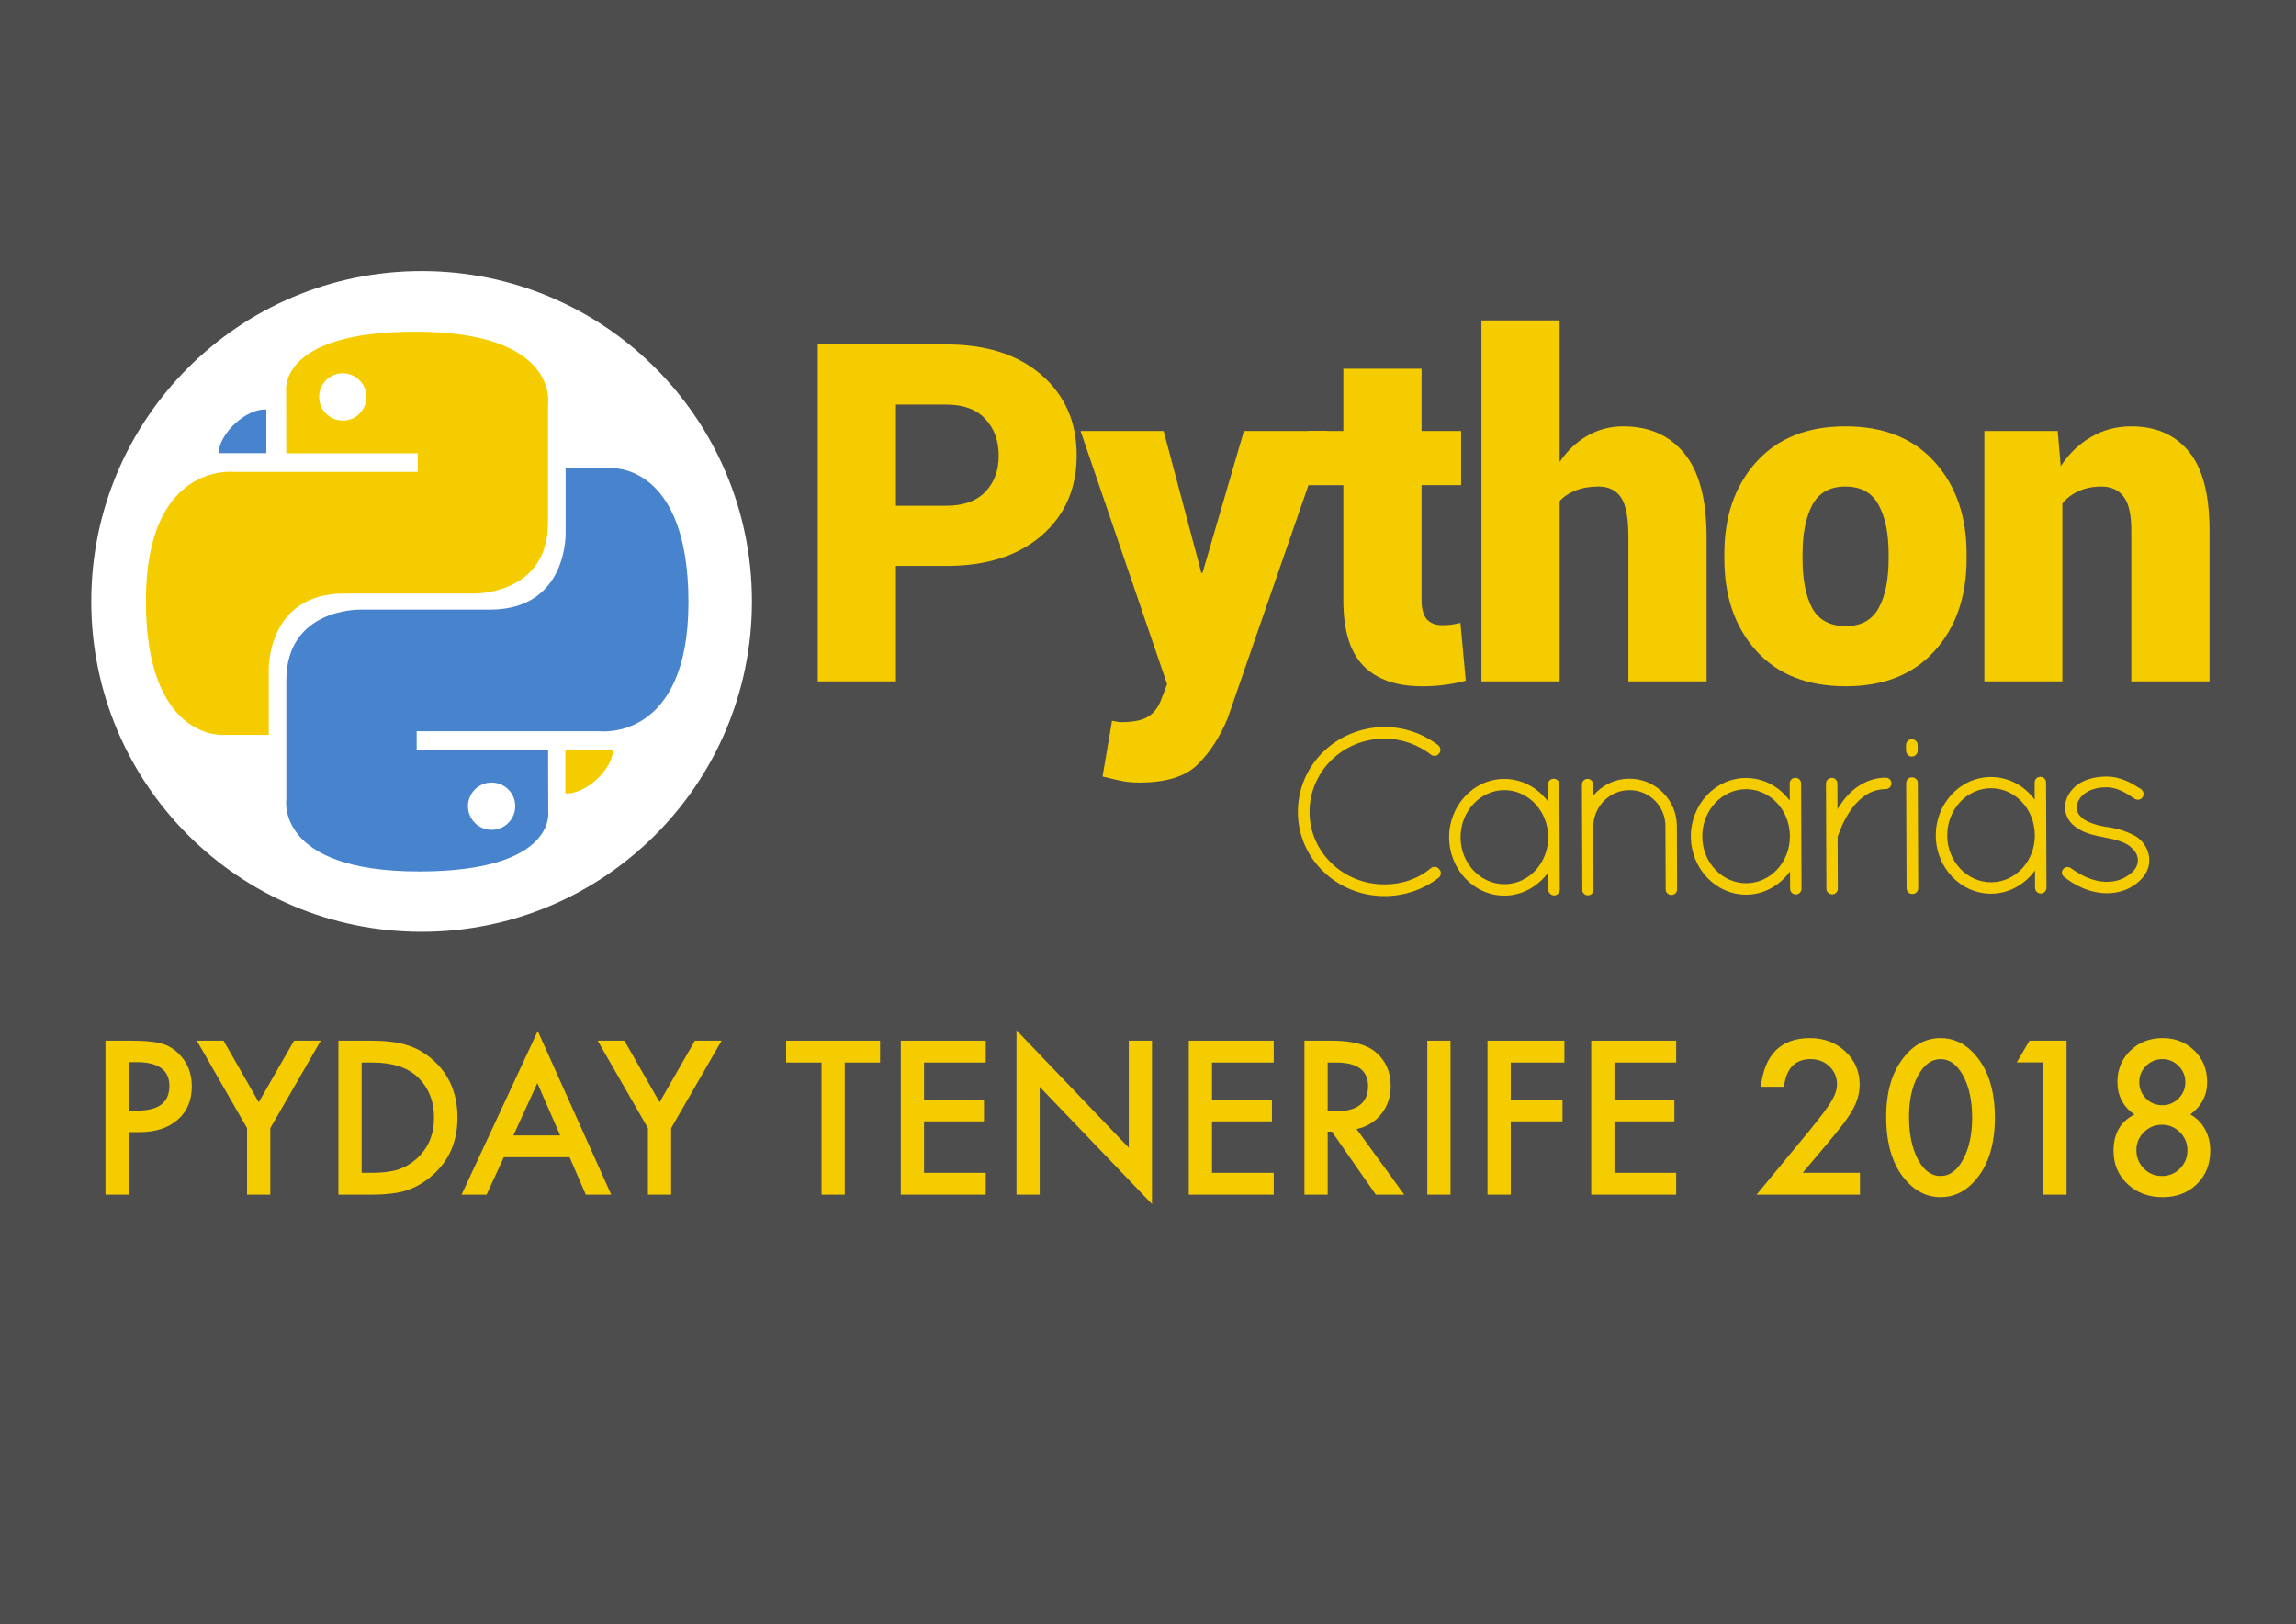
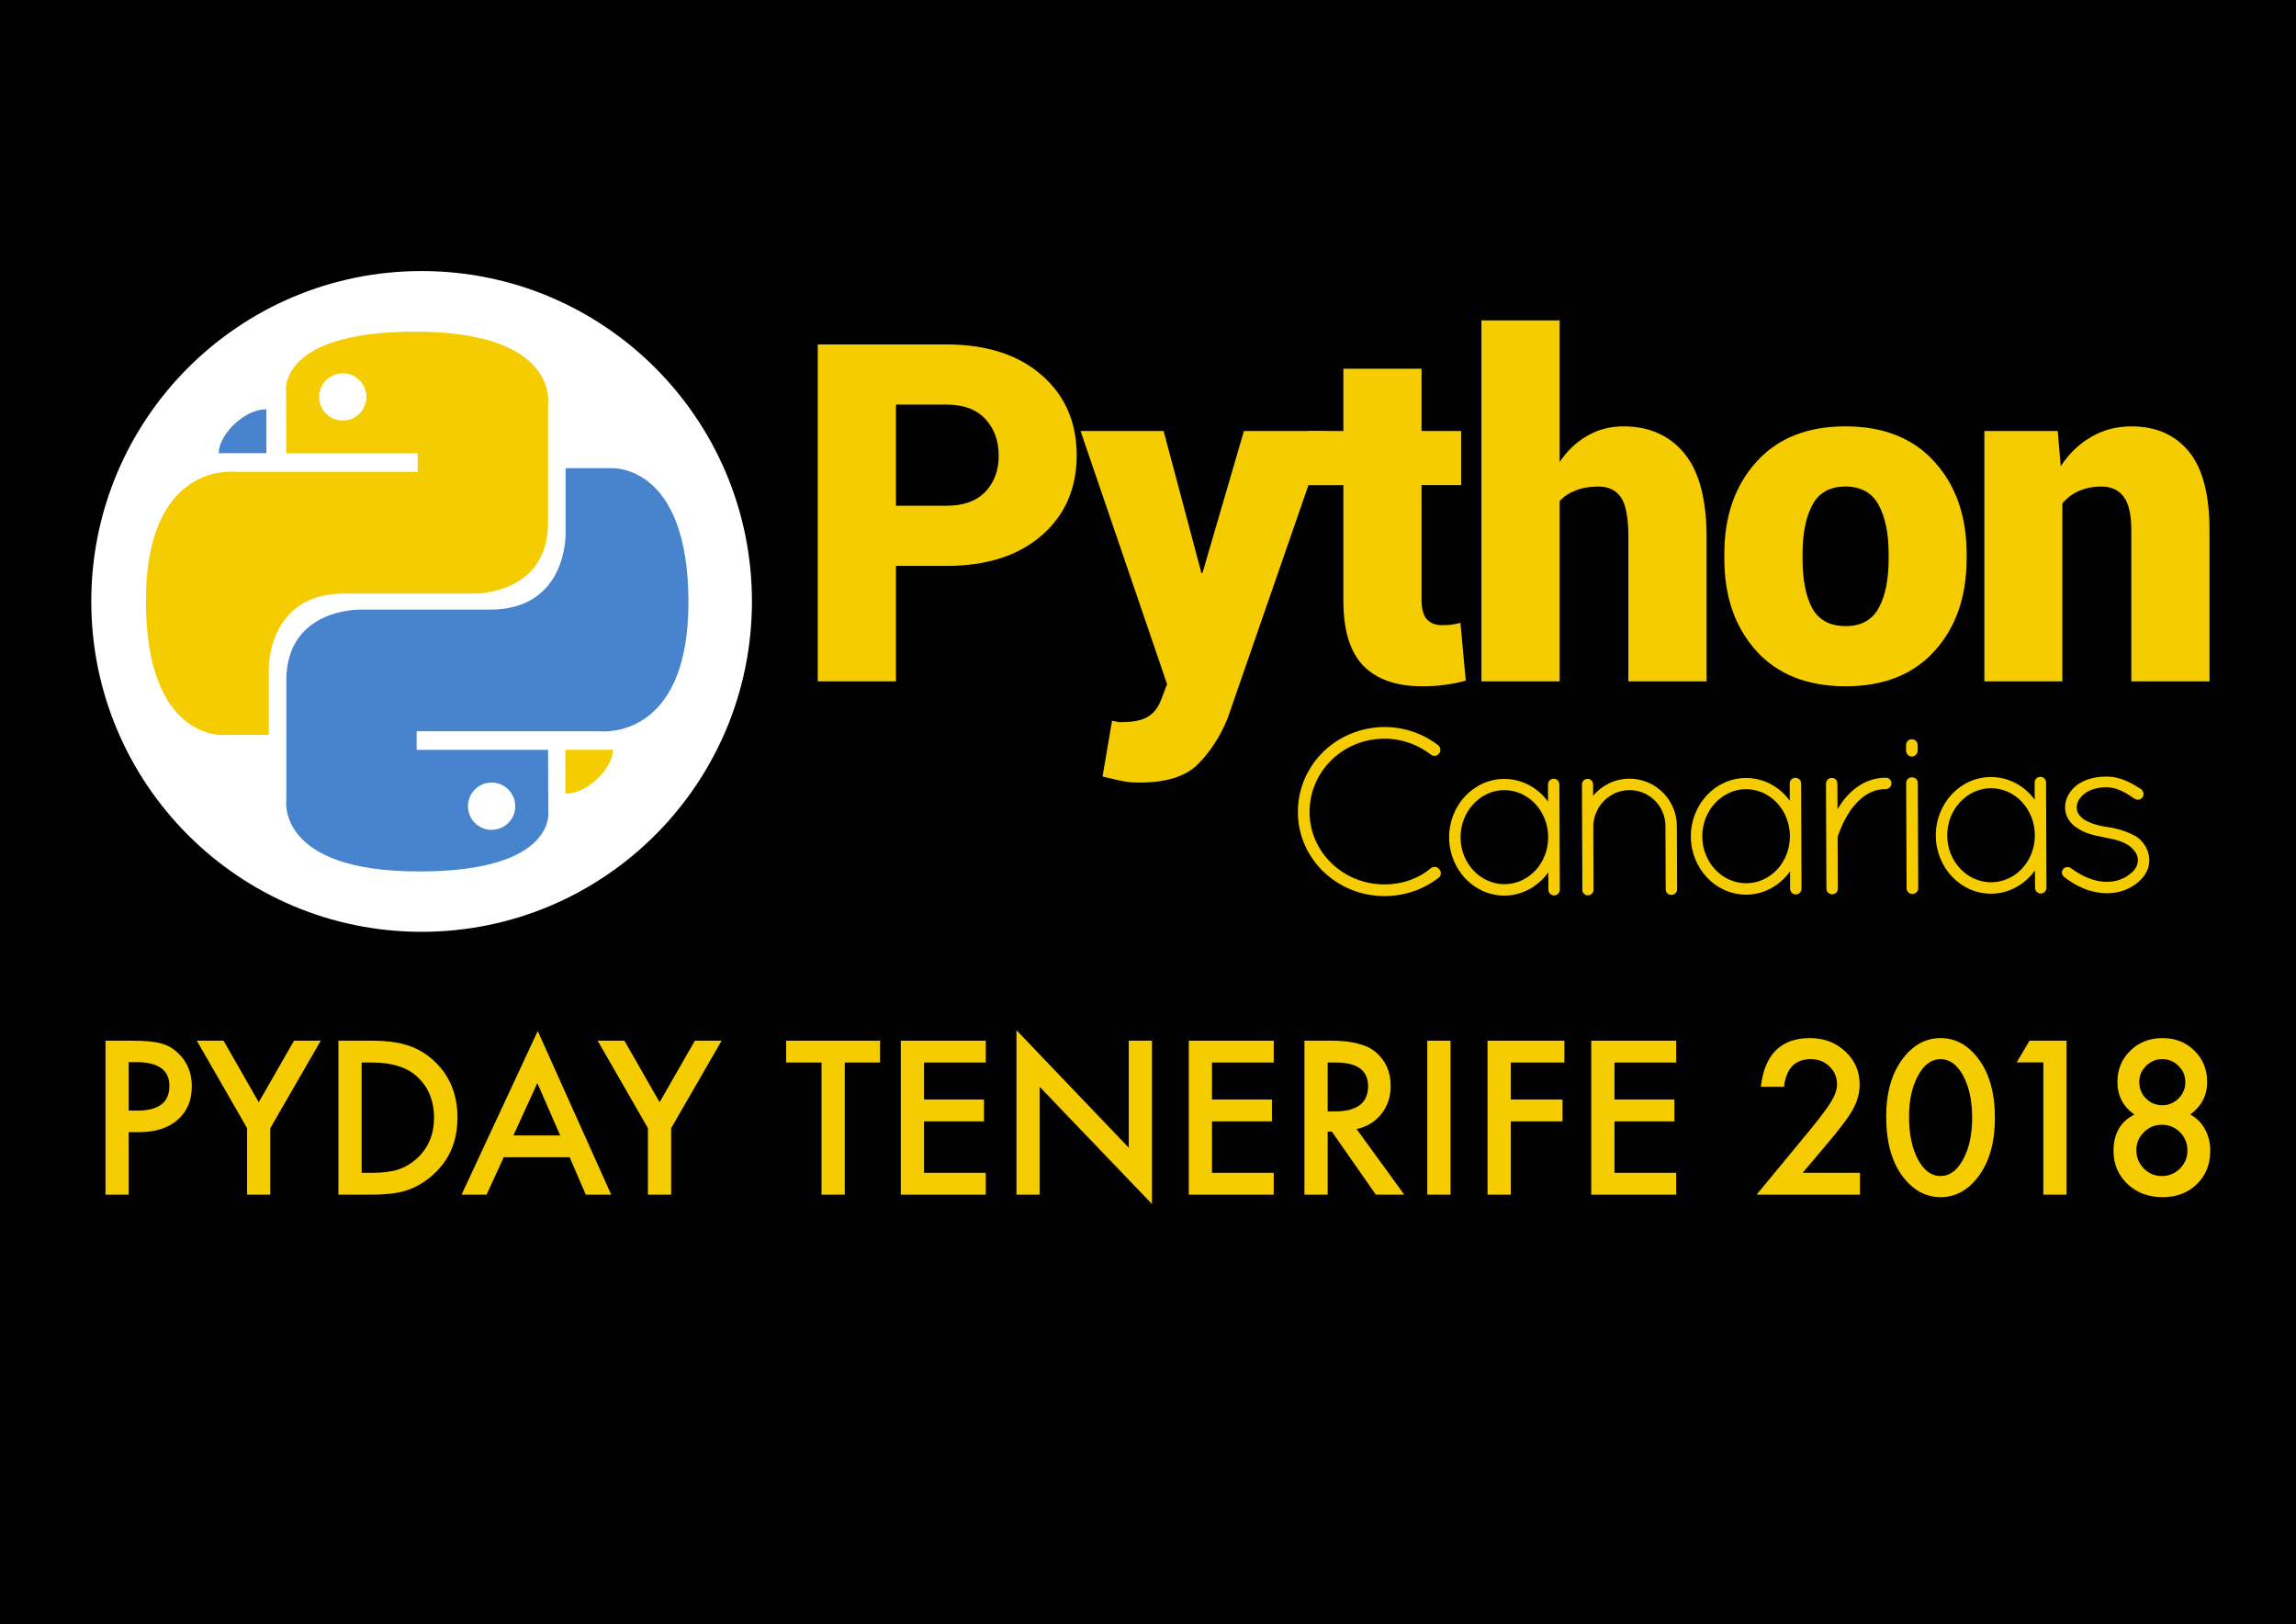
<svg xmlns="http://www.w3.org/2000/svg" width="297mm" height="210mm" viewBox="0 0 1052.362 744.094" id="svg6368" version="1.1">
  <defs id="defs6370" />
  <g id="layer1" transform="translate(0,-308.268)">
-     <rect style="color:#000000;clip-rule:nonzero;display:inline;overflow:visible;visibility:visible;opacity:1;isolation:auto;mix-blend-mode:normal;color-interpolation:sRGB;color-interpolation-filters:linearRGB;solid-color:#000000;solid-opacity:1;fill:#4d4d4d;fill-opacity:1;fill-rule:nonzero;stroke:none;stroke-width:1.761px;stroke-linecap:butt;stroke-linejoin:miter;stroke-miterlimit:4;stroke-dasharray:none;stroke-dashoffset:0;stroke-opacity:1;color-rendering:auto;image-rendering:auto;shape-rendering:auto;text-rendering:auto;enable-background:accumulate" id="rect6040" width="1057.115" height="757.48" x="-1.414" y="307.795" />
+     <rect style="color:#000000;clip-rule:nonzero;display:inline;overflow:visible;visibility:visible;opacity:1;isolation:auto;mix-blend-mode:normal;color-interpolation:sRGB;color-interpolation-filters:linearRGB;solid-color:#000000;solid-opacity:1;fill:#000000;fill-opacity:1;fill-rule:nonzero;stroke:none;stroke-width:1.761px;stroke-linecap:butt;stroke-linejoin:miter;stroke-miterlimit:4;stroke-dasharray:none;stroke-dashoffset:0;stroke-opacity:1;color-rendering:auto;image-rendering:auto;shape-rendering:auto;text-rendering:auto;enable-background:accumulate" id="rect6040" width="1057.115" height="757.48" x="-1.414" y="307.795" />
    <rect style="color:#000000;clip-rule:nonzero;display:inline;overflow:visible;visibility:visible;opacity:1;isolation:auto;mix-blend-mode:normal;color-interpolation:sRGB;color-interpolation-filters:linearRGB;solid-color:#000000;solid-opacity:1;fill:none;fill-opacity:1;fill-rule:evenodd;stroke:none;stroke-width:8.425;stroke-linecap:round;stroke-linejoin:round;stroke-miterlimit:4;stroke-dasharray:none;stroke-dashoffset:0;stroke-opacity:1;color-rendering:auto;image-rendering:auto;shape-rendering:auto;text-rendering:auto;enable-background:accumulate" id="rect20075" width="997.021" height="341.721" x="35.797" y="394.343" />
    <g aria-label="PYDAY TENERIFE 2018" style="font-style:normal;font-weight:normal;font-size:12.48px;line-height:0%;font-family:sans-serif;letter-spacing:0px;word-spacing:0px;fill:#f5cc00;fill-opacity:1;stroke:none;stroke-width:1.04px;stroke-linecap:butt;stroke-linejoin:miter;stroke-opacity:1" id="text3476" transform="translate(0,22.49999)">
      <path d="m 58.994,804.593 v 28.656 H 48.345 v -70.567 h 12.066 q 8.867,0 13.391,1.234 4.57,1.234 8.044,4.662 6.079,5.942 6.079,14.991 0,9.689 -6.49,15.357 -6.49,5.667 -17.505,5.667 z m 0,-9.872 h 3.976 q 14.671,0 14.671,-11.289 0,-10.923 -15.128,-10.923 h -3.519 z" style="font-style:normal;font-variant:normal;font-weight:500;font-stretch:normal;font-size:93.602px;line-height:1.25;font-family:Futura;-inkscape-font-specification:'Futura Medium';fill:#f5cc00;fill-opacity:1;stroke-width:1.04px" id="path854" />
      <path d="M 113.244,802.765 90.209,762.682 h 12.249 l 16.134,28.199 16.179,-28.199 h 12.249 l -23.126,40.082 v 30.485 h -10.649 z" style="font-style:normal;font-variant:normal;font-weight:500;font-stretch:normal;font-size:93.602px;line-height:1.25;font-family:Futura;-inkscape-font-specification:'Futura Medium';fill:#f5cc00;fill-opacity:1;stroke-width:1.04px" id="path856" />
      <path d="m 155.109,833.249 v -70.567 h 14.808 q 10.649,0 16.819,2.102 6.627,2.057 12.02,6.993 10.923,9.963 10.923,26.188 0,16.271 -11.38,26.326 -5.713,5.027 -11.974,6.993 -5.85,1.965 -16.591,1.965 z m 10.649,-10.009 h 4.799 q 7.176,0 11.929,-1.508 4.753,-1.6 8.592,-5.073 7.861,-7.176 7.861,-18.693 0,-11.609 -7.77,-18.83 -6.993,-6.444 -20.613,-6.444 h -4.799 z" style="font-style:normal;font-variant:normal;font-weight:500;font-stretch:normal;font-size:93.602px;line-height:1.25;font-family:Futura;-inkscape-font-specification:'Futura Medium';fill:#f5cc00;fill-opacity:1;stroke-width:1.04px" id="path858" />
      <path d="m 261.097,816.11 h -30.21 l -7.861,17.139 h -11.472 l 34.918,-75 33.684,75 H 268.501 Z m -4.342,-10.009 -10.466,-23.995 -10.969,23.995 z" style="font-style:normal;font-variant:normal;font-weight:500;font-stretch:normal;font-size:93.602px;line-height:1.25;font-family:Futura;-inkscape-font-specification:'Futura Medium';fill:#f5cc00;fill-opacity:1;stroke-width:1.04px" id="path860" />
      <path d="m 296.974,802.765 -23.035,-40.082 h 12.249 l 16.134,28.199 16.179,-28.199 h 12.249 l -23.126,40.082 v 30.485 h -10.649 z" style="font-style:normal;font-variant:normal;font-weight:500;font-stretch:normal;font-size:93.602px;line-height:1.25;font-family:Futura;-inkscape-font-specification:'Futura Medium';fill:#f5cc00;fill-opacity:1;stroke-width:1.04px" id="path862" />
      <path d="m 387.194,772.692 v 60.558 H 376.545 v -60.558 h -16.225 v -10.009 h 43.053 v 10.009 z" style="font-style:normal;font-variant:normal;font-weight:500;font-stretch:normal;font-size:93.602px;line-height:1.25;font-family:Futura;-inkscape-font-specification:'Futura Medium';fill:#f5cc00;fill-opacity:1;stroke-width:1.04px" id="path864" />
      <path d="m 451.82,772.692 h -28.291 v 16.956 h 27.468 v 10.009 h -27.468 v 23.583 h 28.291 v 10.009 H 412.88 v -70.567 h 38.94 z" style="font-style:normal;font-variant:normal;font-weight:500;font-stretch:normal;font-size:93.602px;line-height:1.25;font-family:Futura;-inkscape-font-specification:'Futura Medium';fill:#f5cc00;fill-opacity:1;stroke-width:1.04px" id="path866" />
      <path d="m 465.896,833.249 v -75.366 l 51.463,53.839 v -49.04 h 10.649 v 74.863 L 476.546,783.843 v 49.406 z" style="font-style:normal;font-variant:normal;font-weight:500;font-stretch:normal;font-size:93.602px;line-height:1.25;font-family:Futura;-inkscape-font-specification:'Futura Medium';fill:#f5cc00;fill-opacity:1;stroke-width:1.04px" id="path868" />
      <path d="m 583.813,772.692 h -28.291 v 16.956 h 27.468 v 10.009 h -27.468 v 23.583 h 28.291 v 10.009 h -38.94 v -70.567 h 38.94 z" style="font-style:normal;font-variant:normal;font-weight:500;font-stretch:normal;font-size:93.602px;line-height:1.25;font-family:Futura;-inkscape-font-specification:'Futura Medium';fill:#f5cc00;fill-opacity:1;stroke-width:1.04px" id="path870" />
      <path d="m 621.793,803.176 21.847,30.073 H 630.614 L 610.458,804.364 h -1.92 v 28.885 h -10.649 v -70.567 h 12.477 q 13.985,0 20.201,5.256 6.856,5.85 6.856,15.448 0,7.495 -4.296,12.889 -4.296,5.393 -11.335,6.901 z m -13.254,-8.09 h 3.382 q 15.128,0 15.128,-11.563 0,-10.832 -14.717,-10.832 h -3.793 z" style="font-style:normal;font-variant:normal;font-weight:500;font-stretch:normal;font-size:93.602px;line-height:1.25;font-family:Futura;-inkscape-font-specification:'Futura Medium';fill:#f5cc00;fill-opacity:1;stroke-width:1.04px" id="path872" />
      <path d="m 664.846,762.682 v 70.567 h -10.649 v -70.567 z" style="font-style:normal;font-variant:normal;font-weight:500;font-stretch:normal;font-size:93.602px;line-height:1.25;font-family:Futura;-inkscape-font-specification:'Futura Medium';fill:#f5cc00;fill-opacity:1;stroke-width:1.04px" id="path874" />
      <path d="m 717.04,772.692 h -24.589 v 16.956 h 23.72 v 10.009 h -23.72 v 33.592 h -10.649 v -70.567 h 35.238 z" style="font-style:normal;font-variant:normal;font-weight:500;font-stretch:normal;font-size:93.602px;line-height:1.25;font-family:Futura;-inkscape-font-specification:'Futura Medium';fill:#f5cc00;fill-opacity:1;stroke-width:1.04px" id="path876" />
      <path d="m 768.274,772.692 h -28.291 v 16.956 h 27.468 v 10.009 h -27.468 v 23.583 h 28.291 v 10.009 h -38.94 v -70.567 h 38.94 z" style="font-style:normal;font-variant:normal;font-weight:500;font-stretch:normal;font-size:93.602px;line-height:1.25;font-family:Futura;-inkscape-font-specification:'Futura Medium';fill:#f5cc00;fill-opacity:1;stroke-width:1.04px" id="path878" />
      <path d="m 826.227,823.24 h 26.28 v 10.009 h -47.395 l 24.497,-29.662 q 3.611,-4.433 6.033,-7.678 2.468,-3.245 3.748,-5.439 2.605,-4.296 2.605,-7.724 0,-4.936 -3.474,-8.272 -3.474,-3.336 -8.592,-3.336 -10.695,0 -12.249,12.66 H 807.077 q 2.559,-22.304 22.532,-22.304 9.644,0 16.179,6.124 6.581,6.124 6.581,15.174 0,5.759 -3.062,11.289 -1.554,2.879 -4.57,6.856 -2.971,3.931 -7.541,9.324 z" style="font-style:normal;font-variant:normal;font-weight:500;font-stretch:normal;font-size:93.602px;line-height:1.25;font-family:Futura;-inkscape-font-specification:'Futura Medium';fill:#f5cc00;fill-opacity:1;stroke-width:1.04px" id="path880" />
      <path d="m 864.527,797.509 q 0,-16.865 7.861,-26.92 7.038,-9.095 17.048,-9.095 10.009,0 17.048,9.095 7.861,10.055 7.861,27.377 0,17.276 -7.861,27.331 -7.038,9.095 -17.002,9.095 -9.963,0 -17.093,-9.095 -7.861,-10.055 -7.861,-27.788 z m 10.466,0.046 q 0,11.746 4.068,19.516 4.068,7.633 10.375,7.633 6.261,0 10.375,-7.633 4.113,-7.587 4.113,-19.15 0,-11.563 -4.113,-19.196 -4.113,-7.587 -10.375,-7.587 -6.216,0 -10.329,7.587 -4.113,7.541 -4.113,18.83 z" style="font-style:normal;font-variant:normal;font-weight:500;font-stretch:normal;font-size:93.602px;line-height:1.25;font-family:Futura;-inkscape-font-specification:'Futura Medium';fill:#f5cc00;fill-opacity:1;stroke-width:1.04px" id="path882" />
      <path d="m 936.556,772.646 h -12.203 l 5.85,-9.963 h 17.002 v 70.567 h -10.649 z" style="font-style:normal;font-variant:normal;font-weight:500;font-stretch:normal;font-size:93.602px;line-height:1.25;font-family:Futura;-inkscape-font-specification:'Futura Medium';fill:#f5cc00;fill-opacity:1;stroke-width:1.04px" id="path884" />
      <path d="m 978.284,796.549 q -7.77,-5.484 -7.77,-14.945 0,-8.592 5.896,-14.351 5.942,-5.759 14.762,-5.759 8.775,0 14.625,5.759 5.85,5.713 5.85,14.397 0,9.095 -7.724,14.854 4.25,2.285 6.673,6.673 2.468,4.388 2.468,9.872 0,9.369 -6.124,15.357 -6.124,5.987 -15.677,5.987 -9.781,0 -16.134,-6.033 -6.399,-6.033 -6.399,-15.174 0,-11.883 9.552,-16.636 z m 2.24,-14.991 q 0,4.525 3.062,7.587 3.108,3.108 7.495,3.108 4.342,0 7.45,-3.108 3.108,-3.108 3.108,-7.45 0,-4.342 -3.108,-7.45 -3.108,-3.108 -7.45,-3.108 -4.342,0 -7.45,3.108 -3.108,3.108 -3.108,7.313 z m -1.325,31.262 q 0,4.89 3.382,8.41 3.428,3.474 8.318,3.474 4.845,0 8.272,-3.428 3.428,-3.474 3.428,-8.318 0,-4.89 -3.428,-8.318 -3.428,-3.428 -8.272,-3.428 -4.799,0 -8.272,3.428 -3.428,3.428 -3.428,8.181 z" style="font-style:normal;font-variant:normal;font-weight:500;font-stretch:normal;font-size:93.602px;line-height:1.25;font-family:Futura;-inkscape-font-specification:'Futura Medium';fill:#f5cc00;fill-opacity:1;stroke-width:1.04px" id="path886" />
    </g>
    <rect style="color:#000000;clip-rule:nonzero;display:inline;overflow:visible;visibility:visible;opacity:1;isolation:auto;mix-blend-mode:normal;color-interpolation:sRGB;color-interpolation-filters:linearRGB;solid-color:#000000;solid-opacity:1;fill:none;fill-opacity:1;fill-rule:evenodd;stroke:none;stroke-width:10.807;stroke-linecap:round;stroke-linejoin:round;stroke-miterlimit:4;stroke-dasharray:none;stroke-dashoffset:0;stroke-opacity:1;color-rendering:auto;image-rendering:auto;shape-rendering:auto;text-rendering:auto;enable-background:accumulate" id="rect20075-2" width="1005.091" height="344.487" x="26.403" y="412.488" />
    <g id="g4556-4" style="fill:#f5cc00;fill-opacity:1" transform="matrix(1.350929,0,0,1.350929,26.40271,-664.6923)">
      <path d="M 284.44,912.19 V 951.367 H 257.904 V 837.056 h 43.652 q 20.334,0 32.268,10.363 11.934,10.363 11.934,27.243 0,16.88 -11.934,27.243 -11.934,10.285 -32.268,10.285 z m 0,-20.413 h 17.115 q 8.636,0 13.19,-4.711 4.554,-4.789 4.554,-12.248 0,-7.615 -4.554,-12.483 -4.475,-4.868 -13.19,-4.868 h -17.115 z" style="font-style:normal;font-variant:normal;font-weight:normal;font-stretch:normal;font-size:medium;line-height:125%;font-family:Roboto;-inkscape-font-specification:Roboto;letter-spacing:-5.283px;word-spacing:0px;fill:#f5cc00;fill-opacity:1;stroke:none;stroke-width:1px;stroke-linecap:butt;stroke-linejoin:miter;stroke-opacity:1" id="path4513-8" />
      <path d="m 387.894,913.917 0.079,0.628 h 0.471 l 14.053,-48.127 h 28.264 l -33.838,97.588 q -3.925,9.421 -10.128,15.545 -6.202,6.124 -19.706,6.124 -3.454,0 -5.653,-0.471 -2.198,-0.393 -6.909,-1.57 l 3.219,-18.921 q 1.099,0.236 1.649,0.314 0.55,0.157 1.413,0.157 6.281,0 9.186,-1.884 2.905,-1.806 4.318,-5.496 l 2.12,-5.496 -29.363,-85.89 h 28.185 l 12.64,47.499 z" style="font-style:normal;font-variant:normal;font-weight:normal;font-stretch:normal;font-size:medium;line-height:125%;font-family:Roboto;-inkscape-font-specification:Roboto;letter-spacing:-5.283px;word-spacing:0px;fill:#f5cc00;fill-opacity:1;stroke:none;stroke-width:1px;stroke-linecap:butt;stroke-linejoin:miter;stroke-opacity:1" id="path4515-3" />
      <path d="m 462.769,845.3 v 21.119 h 13.425 v 18.371 h -13.425 v 38.941 q 0,4.554 1.806,6.595 1.884,1.963 5.025,1.963 2.041,0 3.219,-0.157 1.256,-0.157 3.14,-0.628 l 1.806,19.628 q -4.004,1.021 -7.223,1.413 -3.219,0.471 -7.615,0.471 -13.111,0 -19.942,-6.987 -6.752,-6.987 -6.752,-22.14 v -39.098 h -11.855 v -18.371 h 11.855 V 845.3 Z" style="font-style:normal;font-variant:normal;font-weight:normal;font-stretch:normal;font-size:medium;line-height:125%;font-family:Roboto;-inkscape-font-specification:Roboto;letter-spacing:-5.283px;word-spacing:0px;fill:#f5cc00;fill-opacity:1;stroke:none;stroke-width:1px;stroke-linecap:butt;stroke-linejoin:miter;stroke-opacity:1" id="path4517-9" />
      <path d="m 509.617,876.939 q 3.847,-5.731 9.343,-8.872 5.574,-3.219 12.248,-3.219 13.19,0 20.727,9.186 7.537,9.186 7.537,28.499 v 48.833 h -26.536 v -48.99 q 0,-9.735 -2.512,-13.425 -2.512,-3.69 -7.615,-3.69 -4.475,0 -7.772,1.335 -3.297,1.256 -5.417,3.611 V 951.367 H 483.081 V 828.891 H 509.617 Z" style="font-style:normal;font-variant:normal;font-weight:normal;font-stretch:normal;font-size:medium;line-height:125%;font-family:Roboto;-inkscape-font-specification:Roboto;letter-spacing:-5.283px;word-spacing:0px;fill:#f5cc00;fill-opacity:1;stroke:none;stroke-width:1px;stroke-linecap:butt;stroke-linejoin:miter;stroke-opacity:1" id="path4519-0" />
      <path d="m 565.493,908.108 q 0,-19.156 10.834,-31.168 10.834,-12.091 30.226,-12.091 19.47,0 30.305,12.091 10.834,12.012 10.834,31.168 v 1.649 q 0,19.235 -10.834,31.247 -10.834,12.012 -30.148,12.012 -19.549,0 -30.383,-12.012 -10.834,-12.012 -10.834,-31.247 z m 26.536,1.649 q 0,10.677 3.297,16.801 3.376,6.045 11.384,6.045 7.772,0 11.148,-6.124 3.376,-6.124 3.376,-16.723 v -1.649 q 0,-10.363 -3.376,-16.566 -3.376,-6.281 -11.305,-6.281 -7.851,0 -11.227,6.281 -3.297,6.281 -3.297,16.566 z" style="font-style:normal;font-variant:normal;font-weight:normal;font-stretch:normal;font-size:medium;line-height:125%;font-family:Roboto;-inkscape-font-specification:Roboto;letter-spacing:-5.283px;word-spacing:0px;fill:#f5cc00;fill-opacity:1;stroke:none;stroke-width:1px;stroke-linecap:butt;stroke-linejoin:miter;stroke-opacity:1" id="path4521-5" />
      <path d="m 678.603,866.419 1.021,11.934 q 4.161,-6.359 10.285,-9.892 6.124,-3.611 13.661,-3.611 12.483,0 19.47,8.479 7.066,8.479 7.066,26.929 v 51.11 h -26.536 v -51.189 q 0,-8.087 -2.591,-11.462 -2.591,-3.454 -7.537,-3.454 -4.24,0 -7.615,1.492 -3.376,1.492 -5.653,4.24 V 951.367 H 653.716 v -84.948 z" style="font-style:normal;font-variant:normal;font-weight:normal;font-stretch:normal;font-size:medium;line-height:125%;font-family:Roboto;-inkscape-font-specification:Roboto;letter-spacing:-5.283px;word-spacing:0px;fill:#f5cc00;fill-opacity:1;stroke:none;stroke-width:1px;stroke-linecap:butt;stroke-linejoin:miter;stroke-opacity:1" id="path4523-2" />
    </g>
    <circle style="color:#000000;clip-rule:nonzero;display:inline;overflow:visible;visibility:visible;opacity:1;isolation:auto;mix-blend-mode:normal;color-interpolation:sRGB;color-interpolation-filters:linearRGB;solid-color:#000000;solid-opacity:1;fill:#ffffff;fill-opacity:1;fill-rule:evenodd;stroke:none;stroke-width:10.807;stroke-linecap:round;stroke-linejoin:round;stroke-miterlimit:4;stroke-dasharray:none;stroke-dashoffset:0;stroke-opacity:1;color-rendering:auto;image-rendering:auto;shape-rendering:auto;text-rendering:auto;enable-background:accumulate" id="circle17737-9" cx="193.24" cy="583.884" r="151.407" />
    <g id="g5405-7" transform="matrix(2.252029,0,0,2.252029,-1815.755,-2857.117)">
      <path id="path5407-0" d="m 891.579,1582.906 c 28.032,0 26.281,-12.156 26.281,-12.156 l -0.031,-12.594 h -26.75 v -3.781 h 37.375 c 0,0 17.938,2.034 17.938,-26.25 0,-28.284 -15.656,-27.281 -15.656,-27.281 h -9.344 v 13.125 c 0,0 0.504,15.656 -15.406,15.656 -15.91,0 -26.531,0 -26.531,0 0,0 -14.906,-0.241 -14.906,14.406 0,14.647 0,24.219 0,24.219 0,0 -2.263,14.656 27.031,14.656 z m 14.75,-8.469 c -2.661,0 -4.812,-2.151 -4.812,-4.812 0,-2.661 2.151,-4.812 4.812,-4.812 2.661,0 4.812,2.151 4.812,4.812 0,2.661 -2.151,4.812 -4.812,4.812 z" style="color:#000000;display:inline;overflow:visible;visibility:visible;opacity:1;fill:#4884ce;fill-opacity:1;fill-rule:nonzero;stroke:none;stroke-width:1;stroke-linecap:butt;stroke-linejoin:miter;stroke-miterlimit:4;stroke-dasharray:none;stroke-dashoffset:0;stroke-opacity:1;marker:none;marker-start:none;marker-mid:none;marker-end:none" />
      <path style="color:#000000;display:inline;overflow:visible;visibility:visible;opacity:1;fill:#f5cc00;fill-opacity:1;fill-rule:nonzero;stroke:none;stroke-width:1;stroke-linecap:butt;stroke-linejoin:miter;stroke-miterlimit:4;stroke-dasharray:none;stroke-dashoffset:0;stroke-opacity:1;marker:none;marker-start:none;marker-mid:none;marker-end:none" d="m 890.783,1473.06 c -28.032,0 -26.281,12.156 -26.281,12.156 l 0.006,2.243 0.026,10.351 h 2.509 24.241 v 3.781 h -37.375 c 0,0 -17.938,-2.034 -17.938,26.25 -10e-6,28.284 15.656,27.281 15.656,27.281 h 9.344 v -13.125 c 0,0 -0.504,-15.656 15.406,-15.656 h 26.531 c 0,0 14.906,0.241 14.906,-14.406 v -24.219 c 0,0 2.263,-14.656 -27.031,-14.656 z m -14.75,8.469 c 2.661,0 4.812,2.151 4.812,4.812 0,2.661 -2.151,4.812 -4.812,4.812 -2.661,0 -4.812,-2.151 -4.812,-4.812 -10e-6,-2.661 2.151,-4.812 4.812,-4.812 z" id="path5409-3" />
      <path style="fill:#4884ce;fill-opacity:1;fill-rule:evenodd;stroke:none;stroke-width:0.4px;stroke-linecap:butt;stroke-linejoin:miter;stroke-opacity:1" d="m 850.796,1497.786 h 9.692 v -8.884 c -4.246,-0.241 -9.699,5.051 -9.692,8.884 z" id="path5411-9" />
      <path id="path5413-8" d="m 931.035,1558.141 h -9.692 v 8.884 c 4.246,0.241 9.699,-5.051 9.692,-8.884 z" style="fill:#f5cc00;fill-opacity:1;fill-rule:evenodd;stroke:none;stroke-width:0.4px;stroke-linecap:butt;stroke-linejoin:miter;stroke-opacity:1" />
    </g>
    <rect y="-38.293" x="26.403" height="344.487" width="1005.091" id="rect1304" style="color:#000000;clip-rule:nonzero;display:inline;overflow:visible;visibility:visible;opacity:1;isolation:auto;mix-blend-mode:normal;color-interpolation:sRGB;color-interpolation-filters:linearRGB;solid-color:#000000;solid-opacity:1;fill:none;fill-opacity:1;fill-rule:evenodd;stroke:none;stroke-width:10.807;stroke-linecap:round;stroke-linejoin:round;stroke-miterlimit:4;stroke-dasharray:none;stroke-dashoffset:0;stroke-opacity:1;color-rendering:auto;image-rendering:auto;shape-rendering:auto;text-rendering:auto;enable-background:accumulate" />
-     <g id="g1552" transform="translate(2.4038141e-7,-103.6554)" style="fill:#ffffff">
-       <path id="path1502" d="m 633.387,200.377 c -21.239,0.105 -40.589,18.602 -40.498,40.064 -0.989,21.7 18.303,40.989 39.758,41.354 10.437,0.329 21.869,-2.708 29.256,-10.322 2.698,-4.973 -4.958,-9.736 -8.352,-5.17 -15.527,12.373 -41.887,5.35 -49.066,-13.521 -7.483,-16.93 3.908,-38.169 21.83,-42.047 10.386,-2.925 21.443,0.409 29.873,6.67 5.225,1.764 8.457,-6.438 3.5,-8.838 -7.542,-5.538 -16.943,-8.493 -26.301,-8.189 z" style="font-style:normal;font-variant:normal;font-weight:normal;font-stretch:normal;font-size:medium;line-height:125%;font-family:Quicksand;-inkscape-font-specification:Quicksand;letter-spacing:-8.378px;word-spacing:0px;fill:#ffffff;fill-opacity:1;stroke:none;stroke-width:1.351px;stroke-linecap:butt;stroke-linejoin:miter;stroke-opacity:1" />
-       <path id="path1504" d="m 712.012,224.062 c -3.68,-0.069 -5.244,4.246 -4.537,7.188 -10.833,-10.737 -30.395,-8.85 -39.176,3.545 -11.198,13.713 -6.327,36.93 9.994,44.291 9.563,4.746 21.806,2.622 29.391,-4.838 -1.666,4.472 3.614,9.611 7.576,6.213 3.951,-4.386 0.505,-11.307 1.621,-16.562 -0.44,-12.349 0.613,-24.923 -0.555,-37.164 -0.735,-1.658 -2.508,-2.737 -4.314,-2.672 z m -21.641,9.238 c 16.642,0.603 23.199,24.529 10.639,34.666 -9.912,9.729 -27.461,2.083 -29.18,-11.037 -2.526,-11.423 6.209,-24.338 18.541,-23.629 z" style="font-style:normal;font-variant:normal;font-weight:normal;font-stretch:normal;font-size:medium;line-height:125%;font-family:Quicksand;-inkscape-font-specification:Quicksand;letter-spacing:-8.378px;word-spacing:0px;fill:#ffffff;fill-opacity:1;stroke:none;stroke-width:1.351px;stroke-linecap:butt;stroke-linejoin:miter;stroke-opacity:1" />
-       <path id="path1506" d="m 746.129,224.045 c -5.028,0.145 -9.987,1.966 -13.924,5.096 0.768,-5.331 -7.698,-6.974 -8.945,-1.734 -0.16,17.036 -0.354,34.413 0.311,51.328 1.968,5.044 10.129,2.373 8.82,-2.895 0.683,-11.157 -1.606,-22.748 1.111,-33.629 4.177,-11.563 22.515,-11.778 26.715,-0.082 2.486,9.619 0.548,19.875 1.225,29.742 -1.486,2.851 0.519,11.159 6.08,9.229 5.92,-2.525 2.073,-10.687 3.133,-15.412 -0.547,-11.294 2.558,-24.917 -6.32,-33.945 -4.579,-5.05 -11.387,-7.949 -18.205,-7.697 z" style="font-style:normal;font-variant:normal;font-weight:normal;font-stretch:normal;font-size:medium;line-height:125%;font-family:Quicksand;-inkscape-font-specification:Quicksand;letter-spacing:-8.378px;word-spacing:0px;fill:#ffffff;fill-opacity:1;stroke:none;stroke-width:1.351px;stroke-linecap:butt;stroke-linejoin:miter;stroke-opacity:1" />
-       <path id="path1508" d="m 822.805,223.629 c -3.68,-0.069 -5.241,4.247 -4.535,7.188 -10.833,-10.737 -30.395,-8.85 -39.176,3.545 -11.206,13.719 -6.319,36.951 10.016,44.303 9.562,4.731 21.789,2.604 29.369,-4.85 -1.666,4.47 3.613,9.611 7.574,6.213 3.955,-4.383 0.506,-11.307 1.623,-16.562 -0.435,-12.345 0.605,-24.912 -0.551,-37.15 -0.727,-1.667 -2.51,-2.752 -4.32,-2.686 z m -21.639,9.238 c 16.662,0.601 23.184,24.54 10.631,34.67 -9.908,9.723 -27.46,2.077 -29.172,-11.043 -2.542,-11.402 6.238,-24.357 18.541,-23.627 z" style="font-style:normal;font-variant:normal;font-weight:normal;font-stretch:normal;font-size:medium;line-height:125%;font-family:Quicksand;-inkscape-font-specification:Quicksand;letter-spacing:-8.378px;word-spacing:0px;fill:#ffffff;fill-opacity:1;stroke:none;stroke-width:1.351px;stroke-linecap:butt;stroke-linejoin:miter;stroke-opacity:1" />
-       <path id="path1510" d="m 864.268,223.574 c -7.84,-0.069 -15.203,4.148 -20.072,10.127 0.986,-3.797 -0.014,-10.956 -5.471,-9.945 -6.359,1.627 -2.977,10.091 -3.75,14.553 0.391,13.291 -0.515,26.765 0.525,39.967 1.703,4.51 9.2,3.006 8.861,-1.875 0.647,-8.431 -1.342,-17.334 0.695,-25.516 3.228,-8.965 10.217,-18.638 20.754,-18.324 4.897,-1.646 3.691,-9.092 -1.543,-8.986 z" style="font-style:normal;font-variant:normal;font-weight:normal;font-stretch:normal;font-size:medium;line-height:125%;font-family:Quicksand;-inkscape-font-specification:Quicksand;letter-spacing:-8.378px;word-spacing:0px;fill:#ffffff;fill-opacity:1;stroke:none;stroke-width:1.351px;stroke-linecap:butt;stroke-linejoin:miter;stroke-opacity:1" />
-       <path id="path1512" d="m 876.121,205.959 c -7.154,0.223 -5.688,13.953 1.588,11.729 5.154,-1.664 4.477,-12.068 -1.588,-11.729 z m 0.068,17.461 c -6.251,0.397 -4.455,8.621 -4.474,12.635 0.386,13.982 -0.498,28.144 0.535,42.035 1.946,5.085 10.176,2.45 8.967,-2.834 -0.381,-16.333 0.46,-32.838 -0.564,-49.082 -0.736,-1.736 -2.598,-2.827 -4.463,-2.754 z" style="font-style:normal;font-variant:normal;font-weight:normal;font-stretch:normal;font-size:medium;line-height:125%;font-family:Quicksand;-inkscape-font-specification:Quicksand;letter-spacing:-8.378px;word-spacing:0px;fill:#ffffff;fill-opacity:1;stroke:none;stroke-width:1.351px;stroke-linecap:butt;stroke-linejoin:miter;stroke-opacity:1" />
-       <path id="path1514" d="m 935.07,223.189 c -3.679,-0.068 -5.242,4.244 -4.537,7.186 -10.832,-10.734 -30.395,-8.849 -39.172,3.547 -11.209,13.716 -6.323,36.951 10.012,44.301 9.561,4.734 21.791,2.606 29.371,-4.848 -1.666,4.47 3.613,9.612 7.574,6.213 3.955,-4.383 0.506,-11.308 1.623,-16.562 -0.441,-12.348 0.612,-24.924 -0.556,-37.164 -0.733,-1.661 -2.508,-2.737 -4.314,-2.672 z m -21.641,9.238 c 16.654,0.6 23.182,24.539 10.633,34.67 -10.177,9.982 -28.32,1.643 -29.336,-12 -1.94,-11.154 6.772,-23.387 18.703,-22.67 z" style="font-style:normal;font-variant:normal;font-weight:normal;font-stretch:normal;font-size:medium;line-height:125%;font-family:Quicksand;-inkscape-font-specification:Quicksand;letter-spacing:-8.378px;word-spacing:0px;fill:#ffffff;fill-opacity:1;stroke:none;stroke-width:1.351px;stroke-linecap:butt;stroke-linejoin:miter;stroke-opacity:1" />
-       <path id="path1516" d="m 964.291,223.09 c -9.8,-0.345 -21.203,7.177 -19.625,18.02 1.906,10.67 14.326,13.082 23.244,14.574 5.17,0.402 13.436,6.006 8.273,11.48 -7.644,7.537 -19.425,3.446 -26.793,-2.295 -4.544,-2.186 -8.769,4.724 -4.629,7.695 10.4,9.011 28.181,11.69 38.266,0.779 7.674,-7.213 3.725,-21.007 -6.02,-24.098 -7.129,-4.106 -17.545,-1.555 -22.869,-8.602 -1.234,-6.985 8.254,-9.591 13.68,-8.438 5.396,-0.075 10.12,8.642 15.363,4.102 3.361,-3.476 -0.401,-8.232 -4.189,-9.26 -4.432,-2.616 -9.515,-4.242 -14.701,-3.959 z" style="font-style:normal;font-variant:normal;font-weight:normal;font-stretch:normal;font-size:medium;line-height:125%;font-family:Quicksand;-inkscape-font-specification:Quicksand;letter-spacing:-8.378px;word-spacing:0px;fill:#ffffff;fill-opacity:1;stroke:none;stroke-width:1.351px;stroke-linecap:butt;stroke-linejoin:miter;stroke-opacity:1" />
-     </g>
    <g id="g4564-2" style="fill:#f5cc00;fill-opacity:1" transform="matrix(1.350929,0,0,1.350929,26.40271,-651.5738)">
      <path d="m 420.805,986.079 c 0.062,15.753 13.279,28.465 29.517,28.401 6.947,-0.027 13.32,-2.395 18.233,-6.211 0.886,-0.65 1.042,-2.104 0.231,-2.828 -0.569,-0.967 -1.862,-1.124 -2.829,-0.474 -4.187,3.571 -9.673,5.531 -15.65,5.555 -14.137,0.055 -25.49,-10.968 -25.543,-24.459 -0.054,-13.814 11.212,-24.926 25.349,-24.981 5.978,-0.023 11.479,2.055 15.855,5.431 0.81,0.643 2.103,0.557 2.745,-0.415 0.724,-0.73 0.557,-2.103 -0.334,-2.826 -4.943,-3.778 -11.334,-6.176 -18.281,-6.149 -16.237,0.144 -29.355,12.879 -29.292,28.955 z" style="font-style:normal;font-variant:normal;font-weight:normal;font-stretch:normal;font-size:medium;line-height:125%;font-family:Quicksand;-inkscape-font-specification:Quicksand;letter-spacing:-8.378px;word-spacing:0px;fill:#f5cc00;fill-opacity:1;stroke:none;stroke-width:1px;stroke-linecap:butt;stroke-linejoin:miter;stroke-opacity:1" id="path4532-7" />
      <path d="m 507.585,974.671 c -1.05,0.004 -1.936,0.815 -1.931,1.946 l 0.023,5.816 c -3.411,-4.672 -8.836,-7.721 -14.895,-7.697 -10.421,0.041 -18.707,9.04 -18.664,19.865 0.042,10.825 8.398,19.759 18.819,19.719 6.059,-0.024 11.459,-3.196 14.833,-7.894 l 0.023,5.897 c 0.004,1.05 0.896,1.935 1.946,1.931 1.05,0 1.935,-0.896 1.931,-1.946 l -0.14,-35.706 c -0.004,-1.131 -0.896,-1.935 -1.946,-1.931 z m -16.663,35.772 c -8.078,0.032 -14.892,-6.97 -14.926,-15.856 -0.035,-8.886 6.723,-16.022 14.802,-16.053 8.159,-0.032 14.892,7.051 14.927,15.937 0.035,8.886 -6.643,15.941 -14.802,15.973 z" style="font-style:normal;font-variant:normal;font-weight:normal;font-stretch:normal;font-size:medium;line-height:125%;font-family:Quicksand;-inkscape-font-specification:Quicksand;letter-spacing:-8.378px;word-spacing:0px;fill:#f5cc00;fill-opacity:1;stroke:none;stroke-width:1px;stroke-linecap:butt;stroke-linejoin:miter;stroke-opacity:1" id="path4534-3" />
      <path d="m 545.593,1012.168 c 0.004,1.131 0.896,1.935 1.946,1.931 1.05,0 1.936,-0.816 1.931,-1.946 l -0.084,-21.488 c -0.035,-8.805 -7.253,-16.048 -16.139,-16.013 -4.928,0.019 -9.362,2.299 -12.257,5.784 l -0.015,-3.797 c -0.004,-1.05 -0.815,-1.936 -1.866,-1.932 -1.131,0.004 -1.935,0.896 -1.931,1.946 l 0.053,13.491 0.003,0.646 0.084,21.488 0.002,0.485 c 0,0 0.081,0.081 0.081,0.161 3.1e-4,0.081 6.3e-4,0.162 0.082,0.242 0.244,0.484 0.731,0.886 1.297,1.045 h 0.485 c 0.565,0 1.13,-0.247 1.451,-0.733 0.241,-0.243 0.321,-0.567 0.4,-0.89 l -10e-4,-0.323 -0.084,-21.488 c 0.135,-6.706 5.526,-12.22 12.231,-12.246 6.786,-0.027 12.22,5.446 12.246,12.151 l 0.084,21.488 z" style="font-style:normal;font-variant:normal;font-weight:normal;font-stretch:normal;font-size:medium;line-height:125%;font-family:Quicksand;-inkscape-font-specification:Quicksand;letter-spacing:-8.378px;word-spacing:0px;fill:#f5cc00;fill-opacity:1;stroke:none;stroke-width:1px;stroke-linecap:butt;stroke-linejoin:miter;stroke-opacity:1" id="path4536-7" />
      <path d="m 589.599,974.35 c -1.05,0.004 -1.936,0.815 -1.931,1.946 l 0.023,5.816 c -3.411,-4.672 -8.836,-7.721 -14.895,-7.697 -10.421,0.041 -18.707,9.04 -18.664,19.865 0.042,10.825 8.398,19.759 18.819,19.719 6.059,-0.024 11.459,-3.196 14.833,-7.894 l 0.023,5.897 c 0.004,1.05 0.896,1.935 1.946,1.931 1.05,0 1.935,-0.896 1.931,-1.946 l -0.14,-35.706 c -0.004,-1.131 -0.896,-1.935 -1.946,-1.931 z m -16.663,35.772 c -8.078,0.032 -14.892,-6.97 -14.926,-15.856 -0.035,-8.886 6.723,-16.022 14.802,-16.053 8.159,-0.032 14.892,7.051 14.927,15.937 0.035,8.886 -6.643,15.941 -14.802,15.972 z" style="font-style:normal;font-variant:normal;font-weight:normal;font-stretch:normal;font-size:medium;line-height:125%;font-family:Quicksand;-inkscape-font-specification:Quicksand;letter-spacing:-8.378px;word-spacing:0px;fill:#f5cc00;fill-opacity:1;stroke:none;stroke-width:1px;stroke-linecap:butt;stroke-linejoin:miter;stroke-opacity:1" id="path4538-9" />
      <path d="m 600.121,1011.955 c 0.004,1.131 0.896,1.935 2.027,1.931 0.969,0 1.855,-0.815 1.85,-1.946 l -0.068,-17.369 c -6.3e-4,-0.162 -0.001,-0.323 0.159,-0.647 0.559,-1.618 2.078,-5.663 4.73,-9.228 2.733,-3.565 6.276,-6.487 11.446,-6.508 1.05,-0.004 1.935,-0.896 1.931,-1.946 -0.004,-1.131 -0.896,-1.935 -1.946,-1.931 -7.594,0.03 -12.825,5.059 -15.796,9.756 -0.241,0.324 -0.401,0.648 -0.562,0.972 l -0.034,-8.725 c -0.004,-1.131 -0.896,-1.935 -1.866,-1.932 -1.131,0.004 -2.016,0.816 -2.012,1.947 l 0.139,35.626 z" style="font-style:normal;font-variant:normal;font-weight:normal;font-stretch:normal;font-size:medium;line-height:125%;font-family:Quicksand;-inkscape-font-specification:Quicksand;letter-spacing:-8.378px;word-spacing:0px;fill:#f5cc00;fill-opacity:1;stroke:none;stroke-width:1px;stroke-linecap:butt;stroke-linejoin:miter;stroke-opacity:1" id="path4540-0" />
      <path d="m 627.324,1011.848 c 0.004,1.05 0.896,1.935 1.946,1.931 1.131,0 2.016,-0.896 2.012,-1.947 l -0.14,-35.706 c -0.004,-1.131 -0.896,-1.935 -2.027,-1.931 -1.05,0.004 -1.936,0.815 -1.931,1.946 z m -0.183,-46.774 c 0.004,1.131 0.897,2.097 1.947,2.093 1.131,-0.004 2.016,-0.977 2.011,-2.108 l -0.007,-1.858 c -0.004,-1.05 -0.896,-1.935 -2.027,-1.931 -1.05,0.004 -1.935,0.896 -1.931,1.946 z" style="font-style:normal;font-variant:normal;font-weight:normal;font-stretch:normal;font-size:medium;line-height:125%;font-family:Quicksand;-inkscape-font-specification:Quicksand;letter-spacing:-8.378px;word-spacing:0px;fill:#f5cc00;fill-opacity:1;stroke:none;stroke-width:1px;stroke-linecap:butt;stroke-linejoin:miter;stroke-opacity:1" id="path4542-2" />
      <path d="m 672.701,974.025 c -1.05,0.004 -1.936,0.815 -1.931,1.946 l 0.023,5.816 c -3.411,-4.672 -8.836,-7.721 -14.895,-7.697 -10.421,0.041 -18.707,9.04 -18.664,19.865 0.042,10.825 8.398,19.759 18.819,19.719 6.059,-0.024 11.459,-3.196 14.834,-7.894 l 0.023,5.897 c 0.004,1.05 0.896,1.935 1.946,1.931 1.05,0 1.935,-0.896 1.931,-1.946 l -0.14,-35.706 c -0.004,-1.131 -0.896,-1.935 -1.946,-1.931 z m -16.663,35.772 c -8.078,0.032 -14.892,-6.97 -14.926,-15.856 -0.035,-8.886 6.723,-16.022 14.802,-16.053 8.159,-0.032 14.892,7.051 14.927,15.937 0.035,8.886 -6.643,15.941 -14.802,15.972 z" style="font-style:normal;font-variant:normal;font-weight:normal;font-stretch:normal;font-size:medium;line-height:125%;font-family:Quicksand;-inkscape-font-specification:Quicksand;letter-spacing:-8.378px;word-spacing:0px;fill:#f5cc00;fill-opacity:1;stroke:none;stroke-width:1px;stroke-linecap:butt;stroke-linejoin:miter;stroke-opacity:1" id="path4544-3" />
      <path d="m 680.704,1007.923 c 3.241,2.572 8.262,5.542 14.644,5.598 3.878,-0.015 7.105,-1.159 9.843,-3.189 2.658,-2.03 4.506,-4.703 4.493,-8.015 -0.013,-3.312 -1.883,-6.375 -4.475,-8.061 -2.753,-1.524 -5.827,-2.643 -9.626,-3.194 l -0.162,6.3e-4 c -3.637,-0.551 -6.307,-1.51 -8.089,-2.715 -1.54,-1.206 -2.271,-2.334 -2.277,-3.95 -0.006,-1.616 0.876,-3.235 2.487,-4.534 1.691,-1.38 4.273,-2.279 7.504,-2.291 3.878,-0.015 6.794,1.993 9.71,3.92 0.891,0.562 2.102,0.315 2.664,-0.576 0.562,-0.891 0.315,-2.102 -0.576,-2.744 -3.077,-1.927 -6.722,-4.255 -11.811,-4.235 -4.039,0.016 -7.347,1.079 -9.684,2.704 -2.497,1.868 -4.263,4.621 -4.251,7.772 0.012,3.07 1.799,5.648 4.309,7.092 2.268,1.607 5.422,2.402 8.979,3.035 l 0.162,0.08 c 3.88,0.631 6.711,1.589 8.413,2.875 2.026,1.689 2.758,2.978 2.846,4.836 0.007,1.777 -1.036,3.559 -2.97,4.859 -1.772,1.461 -4.434,2.441 -7.503,2.453 -5.009,0.02 -9.381,-2.548 -12.136,-4.557 -0.891,-0.724 -2.103,-0.557 -2.746,0.253 -0.643,0.81 -0.558,1.86 0.252,2.584 z" style="font-style:normal;font-variant:normal;font-weight:normal;font-stretch:normal;font-size:medium;line-height:125%;font-family:Quicksand;-inkscape-font-specification:Quicksand;letter-spacing:-8.378px;word-spacing:0px;fill:#f5cc00;fill-opacity:1;stroke:none;stroke-width:1px;stroke-linecap:butt;stroke-linejoin:miter;stroke-opacity:1" id="path4546-9" />
    </g>
  </g>
</svg>
